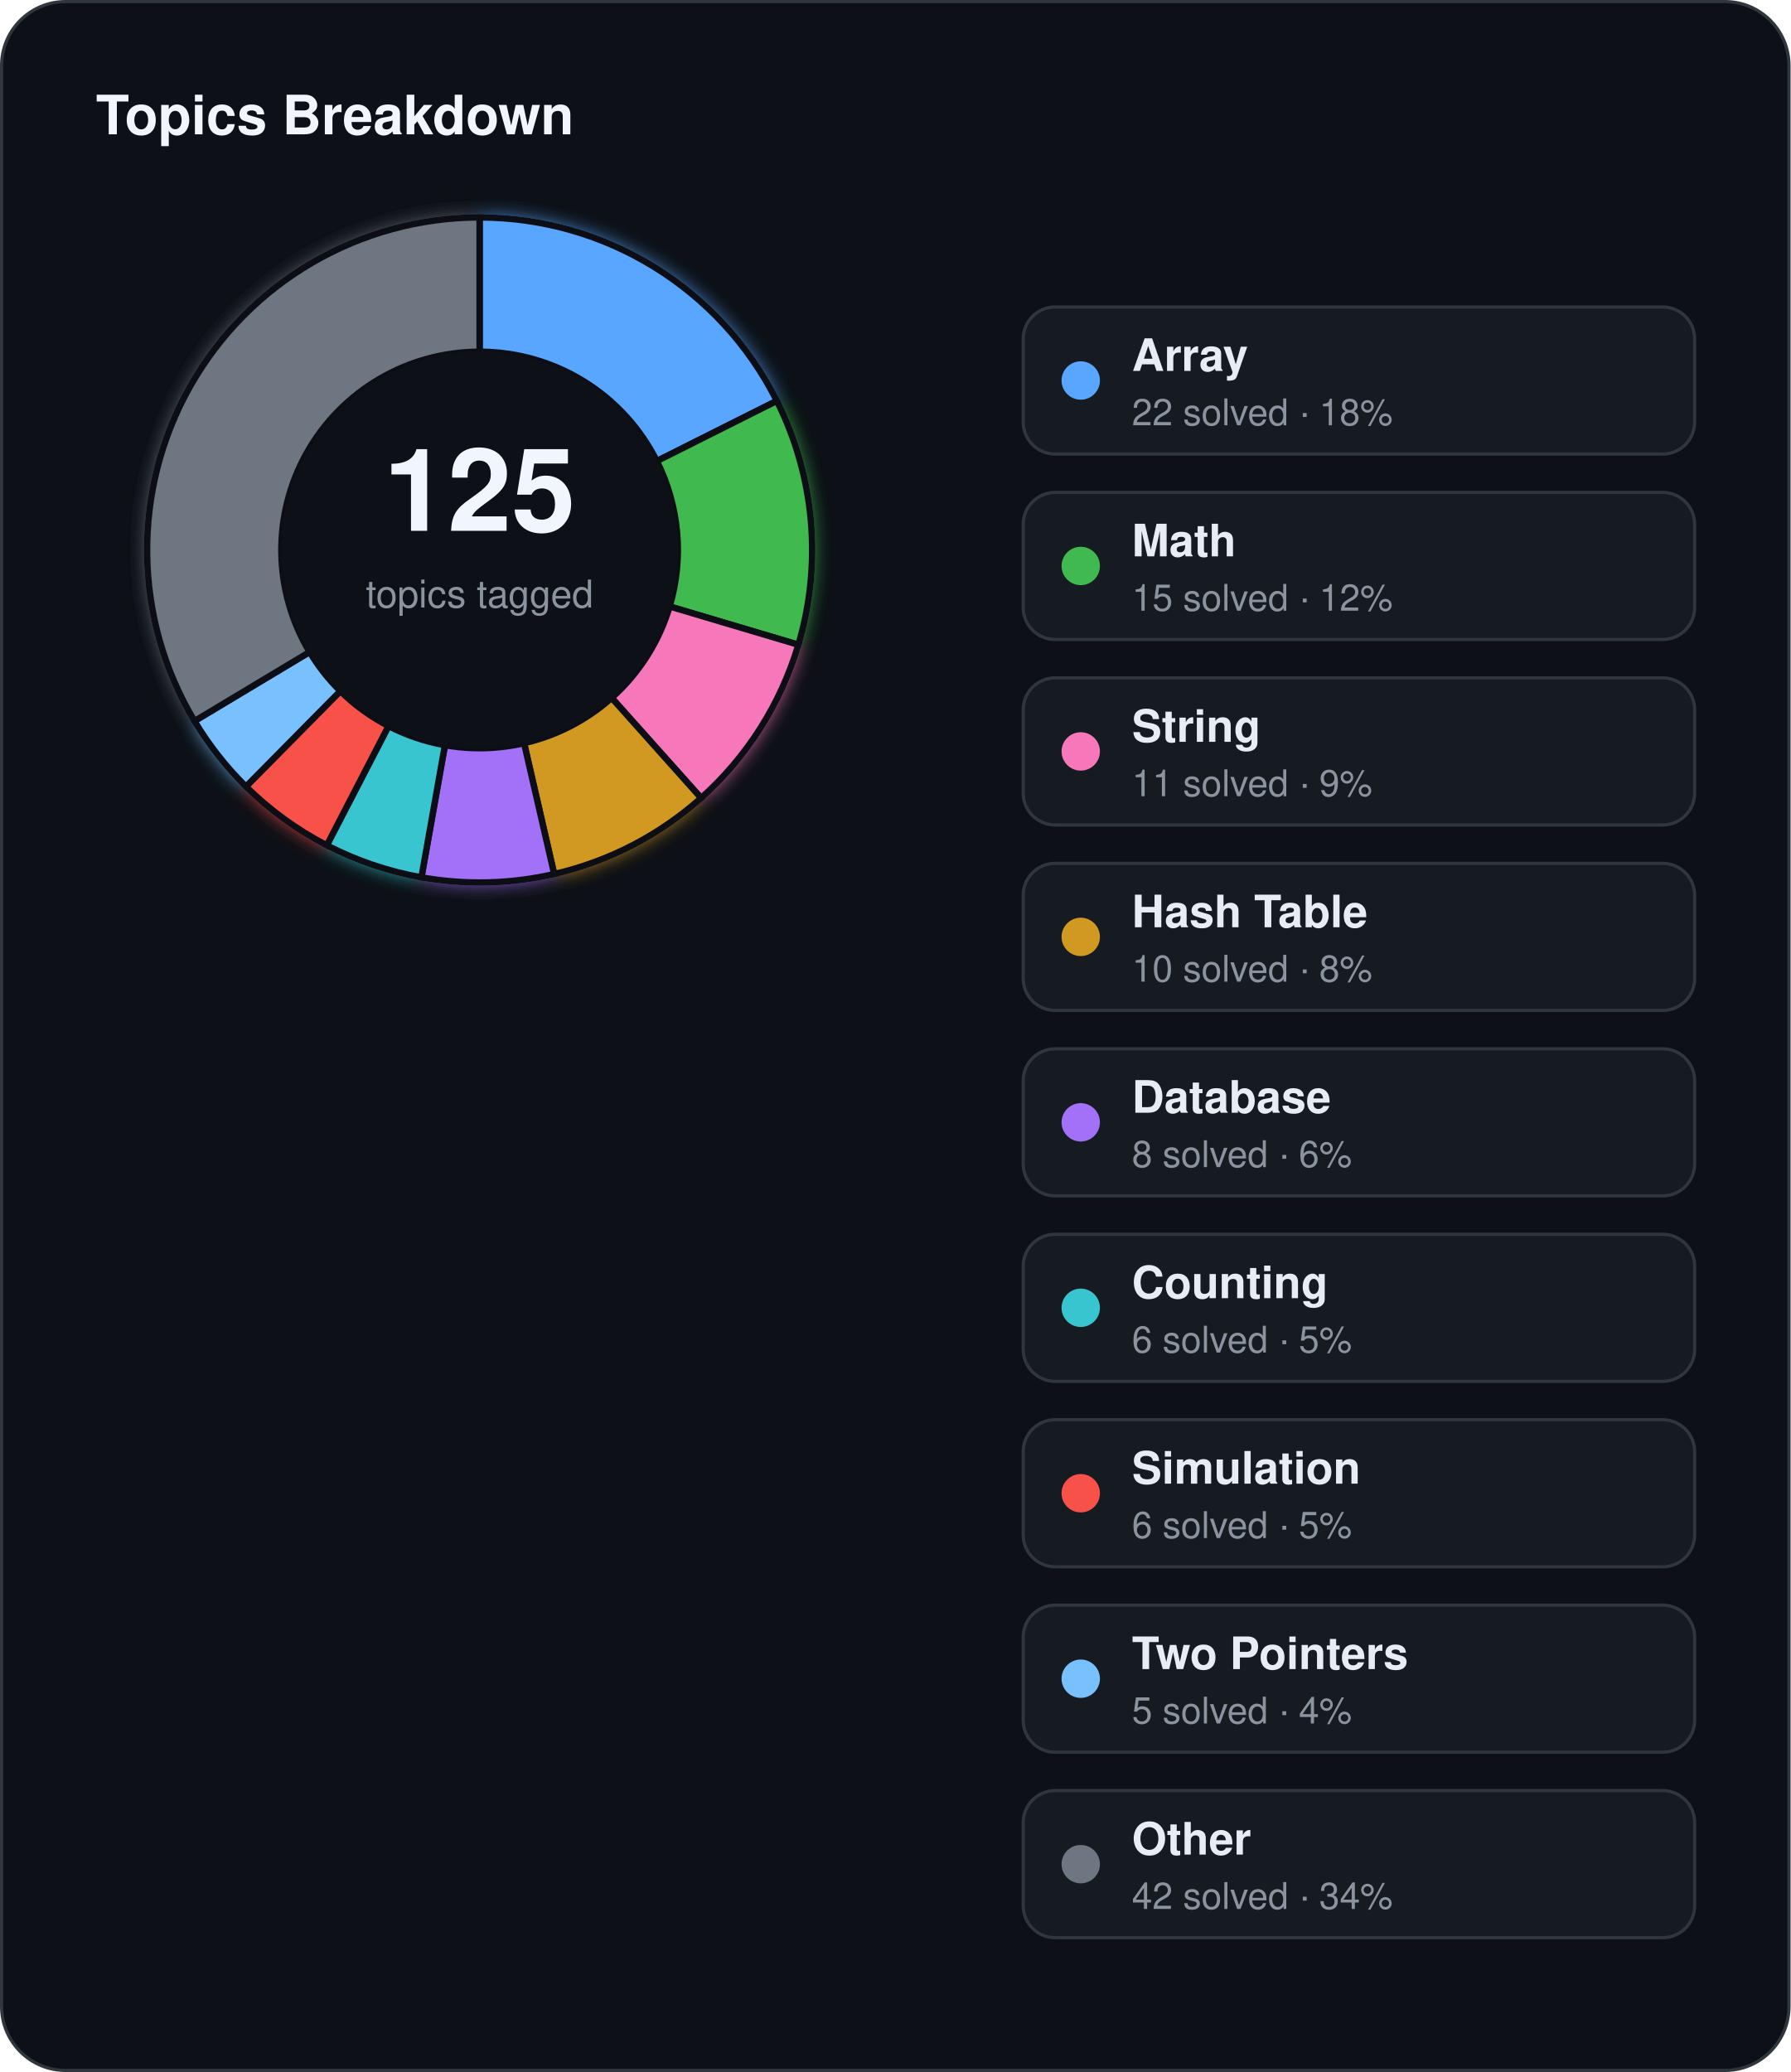
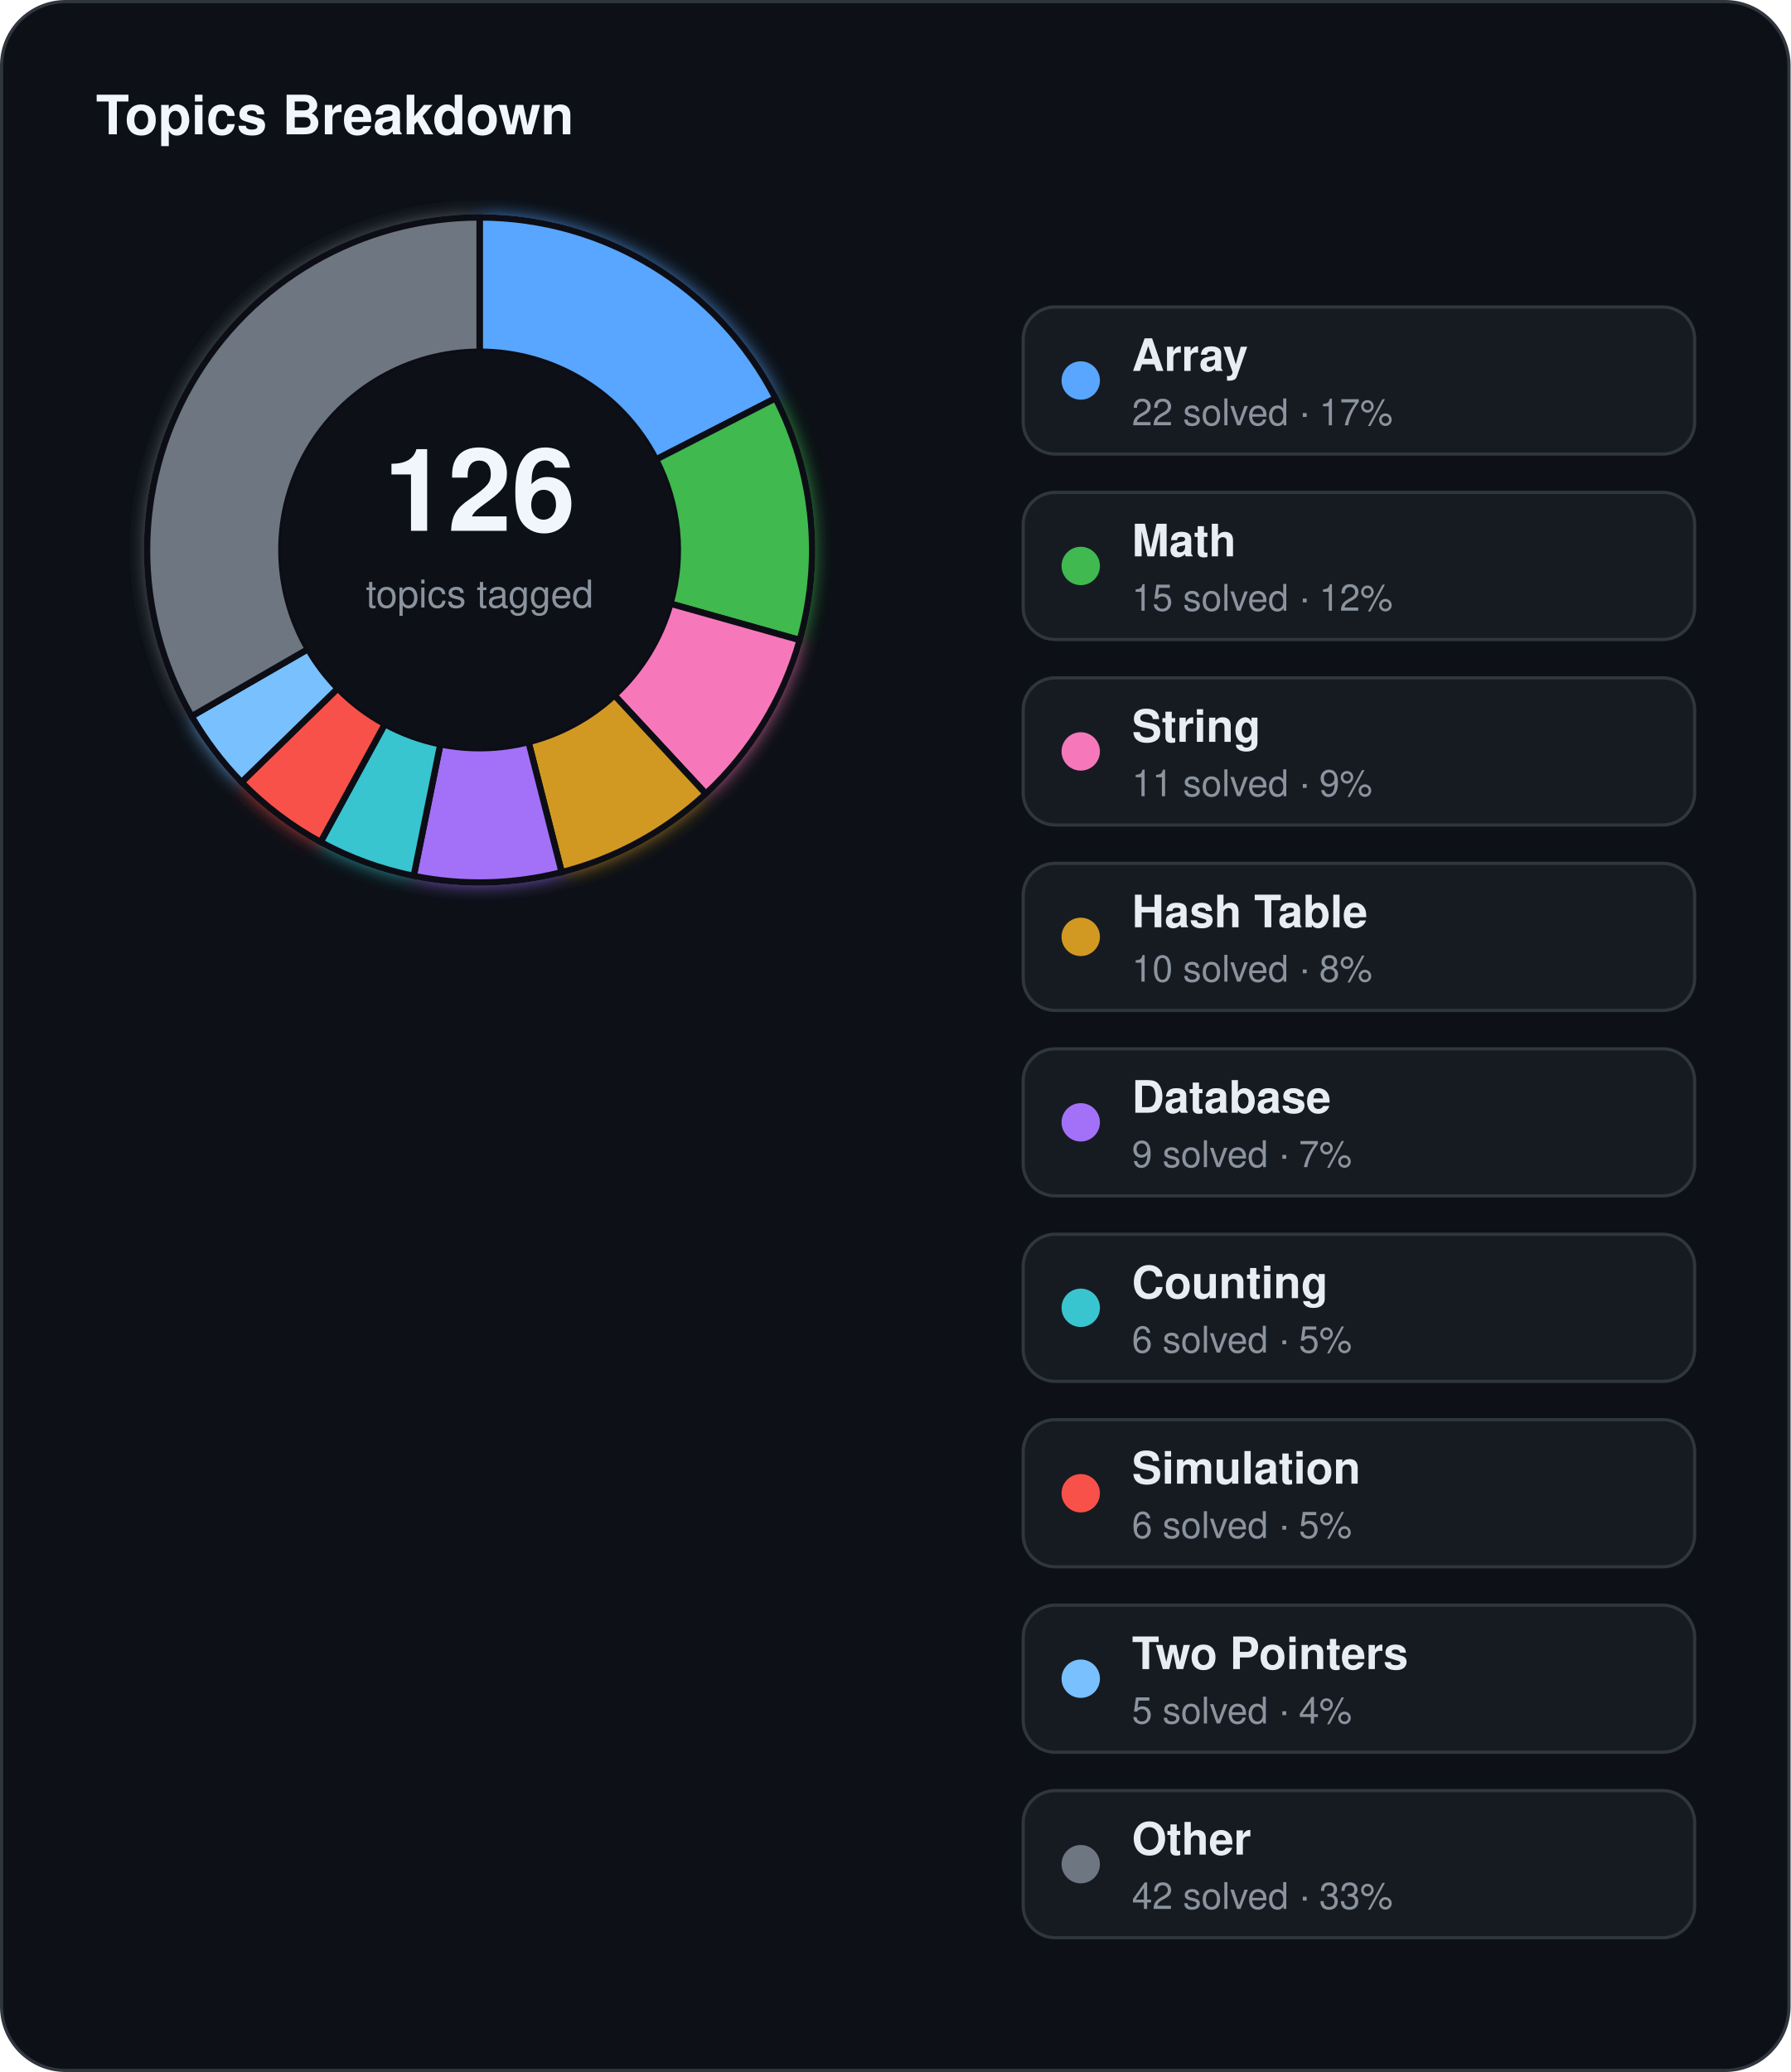
<svg xmlns="http://www.w3.org/2000/svg" width="560" height="648" viewBox="0 0 560 648">
  <defs>
    <filter id="topics-glow" x="-60%" y="-60%" width="220%" height="220%">
      <feGaussianBlur stdDeviation="3" result="blur" />
      <feMerge>
        <feMergeNode in="blur" />
        <feMergeNode in="SourceGraphic" />
      </feMerge>
    </filter>
  </defs>
  <rect x="0.5" y="0.5" width="559" height="647" rx="20" fill="#0d1117" stroke="#30363d" stroke-width="1" />
  <text x="30" y="42" fill="#f0f6fc" font-family="Segoe UI, Helvetica, Arial, sans-serif" font-size="17" font-weight="700">Topics Breakdown</text>
  <g filter="url(#topics-glow)">
-     <path d="M 150.00,68.00 A 104,104 0 0 1 242.96,125.37 L 205.42,144.20 A 62,62 0 0 0 150.00,110.00 Z" fill="#58a6ff" stroke="#0d1117" stroke-width="2" />
-     <path d="M 242.96,125.37 A 104,104 0 0 1 249.69,201.64 L 209.43,189.67 A 62,62 0 0 0 205.42,144.20 Z" fill="#3fb950" stroke="#0d1117" stroke-width="2" />
-     <path d="M 249.69,201.64 A 104,104 0 0 1 219.27,249.58 L 191.29,218.25 A 62,62 0 0 0 209.43,189.67 Z" fill="#f778ba" stroke="#0d1117" stroke-width="2" />
-     <path d="M 219.27,249.58 A 104,104 0 0 1 173.32,273.35 L 163.90,232.42 A 62,62 0 0 0 191.29,218.25 Z" fill="#d29922" stroke="#0d1117" stroke-width="2" />
-     <path d="M 173.32,273.35 A 104,104 0 0 1 131.80,274.39 L 139.15,233.04 A 62,62 0 0 0 163.90,232.42 Z" fill="#a371f7" stroke="#0d1117" stroke-width="2" />
-     <path d="M 131.80,274.39 A 104,104 0 0 1 102.20,264.37 L 121.51,227.06 A 62,62 0 0 0 139.15,233.04 Z" fill="#39c5cf" stroke="#0d1117" stroke-width="2" />
-     <path d="M 102.20,264.37 A 104,104 0 0 1 76.92,246.00 L 106.44,216.12 A 62,62 0 0 0 121.51,227.06 Z" fill="#f85149" stroke="#0d1117" stroke-width="2" />
-     <path d="M 76.92,246.00 A 104,104 0 0 1 60.82,225.50 L 96.83,203.90 A 62,62 0 0 0 106.44,216.12 Z" fill="#79c0ff" stroke="#0d1117" stroke-width="2" />
-     <path d="M 60.82,225.50 A 104,104 0 0 1 150.00,68.00 L 150.00,110.00 A 62,62 0 0 0 96.83,203.90 Z" fill="#6e7681" stroke="#0d1117" stroke-width="2" />
+     <path d="M 150.00,68.00 A 104,104 0 0 1 242.55,124.55 L 205.17,143.71 A 62,62 0 0 0 150.00,110.00 Z" fill="#58a6ff" stroke="#0d1117" stroke-width="2" />
+     <path d="M 242.55,124.55 A 104,104 0 0 1 250.11,200.17 L 209.68,188.79 A 62,62 0 0 0 205.17,143.71 Z" fill="#3fb950" stroke="#0d1117" stroke-width="2" />
+     <path d="M 250.11,200.17 A 104,104 0 0 1 220.74,248.24 L 192.17,217.45 A 62,62 0 0 0 209.68,188.79 Z" fill="#f778ba" stroke="#0d1117" stroke-width="2" />
+     <path d="M 220.74,248.24 A 104,104 0 0 1 175.66,272.78 L 165.30,232.08 A 62,62 0 0 0 192.17,217.45 Z" fill="#d29922" stroke="#0d1117" stroke-width="2" />
+     <path d="M 175.66,272.78 A 104,104 0 0 1 129.39,273.94 L 137.71,232.77 A 62,62 0 0 0 165.30,232.08 Z" fill="#a371f7" stroke="#0d1117" stroke-width="2" />
+     <path d="M 129.39,273.94 A 104,104 0 0 1 100.26,263.34 L 120.35,226.45 A 62,62 0 0 0 137.71,232.77 Z" fill="#39c5cf" stroke="#0d1117" stroke-width="2" />
+     <path d="M 100.26,263.34 A 104,104 0 0 1 75.55,244.62 L 105.62,215.29 A 62,62 0 0 0 120.35,226.45 Z" fill="#f85149" stroke="#0d1117" stroke-width="2" />
+     <path d="M 75.55,244.62 A 104,104 0 0 1 59.93,224.00 L 96.31,203.00 A 62,62 0 0 0 105.62,215.29 Z" fill="#79c0ff" stroke="#0d1117" stroke-width="2" />
+     <path d="M 59.93,224.00 A 104,104 0 0 1 150.00,68.00 L 150.00,110.00 A 62,62 0 0 0 96.31,203.00 Z" fill="#6e7681" stroke="#0d1117" stroke-width="2" />
  </g>
  <circle cx="150" cy="172" r="62" fill="#0d1117" />
-   <text x="150" y="166" text-anchor="middle" fill="#f0f6fc" font-family="Segoe UI, Helvetica, Arial, sans-serif" font-size="36" font-weight="700">125</text>
+   <text x="150" y="166" text-anchor="middle" fill="#f0f6fc" font-family="Segoe UI, Helvetica, Arial, sans-serif" font-size="36" font-weight="700">126</text>
  <text x="150" y="190" text-anchor="middle" fill="#8b949e" font-family="Segoe UI, Helvetica, Arial, sans-serif" font-size="12">topics tagged</text>
  <rect x="320" y="96" width="210" height="46" rx="10" fill="#161b22" stroke="#30363d" stroke-width="1" />
  <circle cx="338" cy="119" r="6" fill="#58a6ff" />
  <text x="354" y="116" fill="#e6edf3" font-family="Segoe UI, Helvetica, Arial, sans-serif" font-size="14" font-weight="600">Array</text>
-   <text x="354" y="133" fill="#8b949e" font-family="Segoe UI, Helvetica, Arial, sans-serif" font-size="11.5">22 solved · 18%</text>
+   <text x="354" y="133" fill="#8b949e" font-family="Segoe UI, Helvetica, Arial, sans-serif" font-size="11.5">22 solved · 17%</text>
  <rect x="320" y="154" width="210" height="46" rx="10" fill="#161b22" stroke="#30363d" stroke-width="1" />
  <circle cx="338" cy="177" r="6" fill="#3fb950" />
  <text x="354" y="174" fill="#e6edf3" font-family="Segoe UI, Helvetica, Arial, sans-serif" font-size="14" font-weight="600">Math</text>
  <text x="354" y="191" fill="#8b949e" font-family="Segoe UI, Helvetica, Arial, sans-serif" font-size="11.5">15 solved · 12%</text>
  <rect x="320" y="212" width="210" height="46" rx="10" fill="#161b22" stroke="#30363d" stroke-width="1" />
  <circle cx="338" cy="235" r="6" fill="#f778ba" />
  <text x="354" y="232" fill="#e6edf3" font-family="Segoe UI, Helvetica, Arial, sans-serif" font-size="14" font-weight="600">String</text>
  <text x="354" y="249" fill="#8b949e" font-family="Segoe UI, Helvetica, Arial, sans-serif" font-size="11.5">11 solved · 9%</text>
  <rect x="320" y="270" width="210" height="46" rx="10" fill="#161b22" stroke="#30363d" stroke-width="1" />
  <circle cx="338" cy="293" r="6" fill="#d29922" />
  <text x="354" y="290" fill="#e6edf3" font-family="Segoe UI, Helvetica, Arial, sans-serif" font-size="14" font-weight="600">Hash Table</text>
  <text x="354" y="307" fill="#8b949e" font-family="Segoe UI, Helvetica, Arial, sans-serif" font-size="11.5">10 solved · 8%</text>
  <rect x="320" y="328" width="210" height="46" rx="10" fill="#161b22" stroke="#30363d" stroke-width="1" />
  <circle cx="338" cy="351" r="6" fill="#a371f7" />
  <text x="354" y="348" fill="#e6edf3" font-family="Segoe UI, Helvetica, Arial, sans-serif" font-size="14" font-weight="600">Database</text>
-   <text x="354" y="365" fill="#8b949e" font-family="Segoe UI, Helvetica, Arial, sans-serif" font-size="11.5">8 solved · 6%</text>
+   <text x="354" y="365" fill="#8b949e" font-family="Segoe UI, Helvetica, Arial, sans-serif" font-size="11.5">9 solved · 7%</text>
  <rect x="320" y="386" width="210" height="46" rx="10" fill="#161b22" stroke="#30363d" stroke-width="1" />
  <circle cx="338" cy="409" r="6" fill="#39c5cf" />
  <text x="354" y="406" fill="#e6edf3" font-family="Segoe UI, Helvetica, Arial, sans-serif" font-size="14" font-weight="600">Counting</text>
  <text x="354" y="423" fill="#8b949e" font-family="Segoe UI, Helvetica, Arial, sans-serif" font-size="11.5">6 solved · 5%</text>
  <rect x="320" y="444" width="210" height="46" rx="10" fill="#161b22" stroke="#30363d" stroke-width="1" />
  <circle cx="338" cy="467" r="6" fill="#f85149" />
  <text x="354" y="464" fill="#e6edf3" font-family="Segoe UI, Helvetica, Arial, sans-serif" font-size="14" font-weight="600">Simulation</text>
  <text x="354" y="481" fill="#8b949e" font-family="Segoe UI, Helvetica, Arial, sans-serif" font-size="11.5">6 solved · 5%</text>
  <rect x="320" y="502" width="210" height="46" rx="10" fill="#161b22" stroke="#30363d" stroke-width="1" />
  <circle cx="338" cy="525" r="6" fill="#79c0ff" />
  <text x="354" y="522" fill="#e6edf3" font-family="Segoe UI, Helvetica, Arial, sans-serif" font-size="14" font-weight="600">Two Pointers</text>
  <text x="354" y="539" fill="#8b949e" font-family="Segoe UI, Helvetica, Arial, sans-serif" font-size="11.5">5 solved · 4%</text>
  <rect x="320" y="560" width="210" height="46" rx="10" fill="#161b22" stroke="#30363d" stroke-width="1" />
  <circle cx="338" cy="583" r="6" fill="#6e7681" />
  <text x="354" y="580" fill="#e6edf3" font-family="Segoe UI, Helvetica, Arial, sans-serif" font-size="14" font-weight="600">Other</text>
-   <text x="354" y="597" fill="#8b949e" font-family="Segoe UI, Helvetica, Arial, sans-serif" font-size="11.5">42 solved · 34%</text>
+   <text x="354" y="597" fill="#8b949e" font-family="Segoe UI, Helvetica, Arial, sans-serif" font-size="11.5">42 solved · 33%</text>
</svg>
